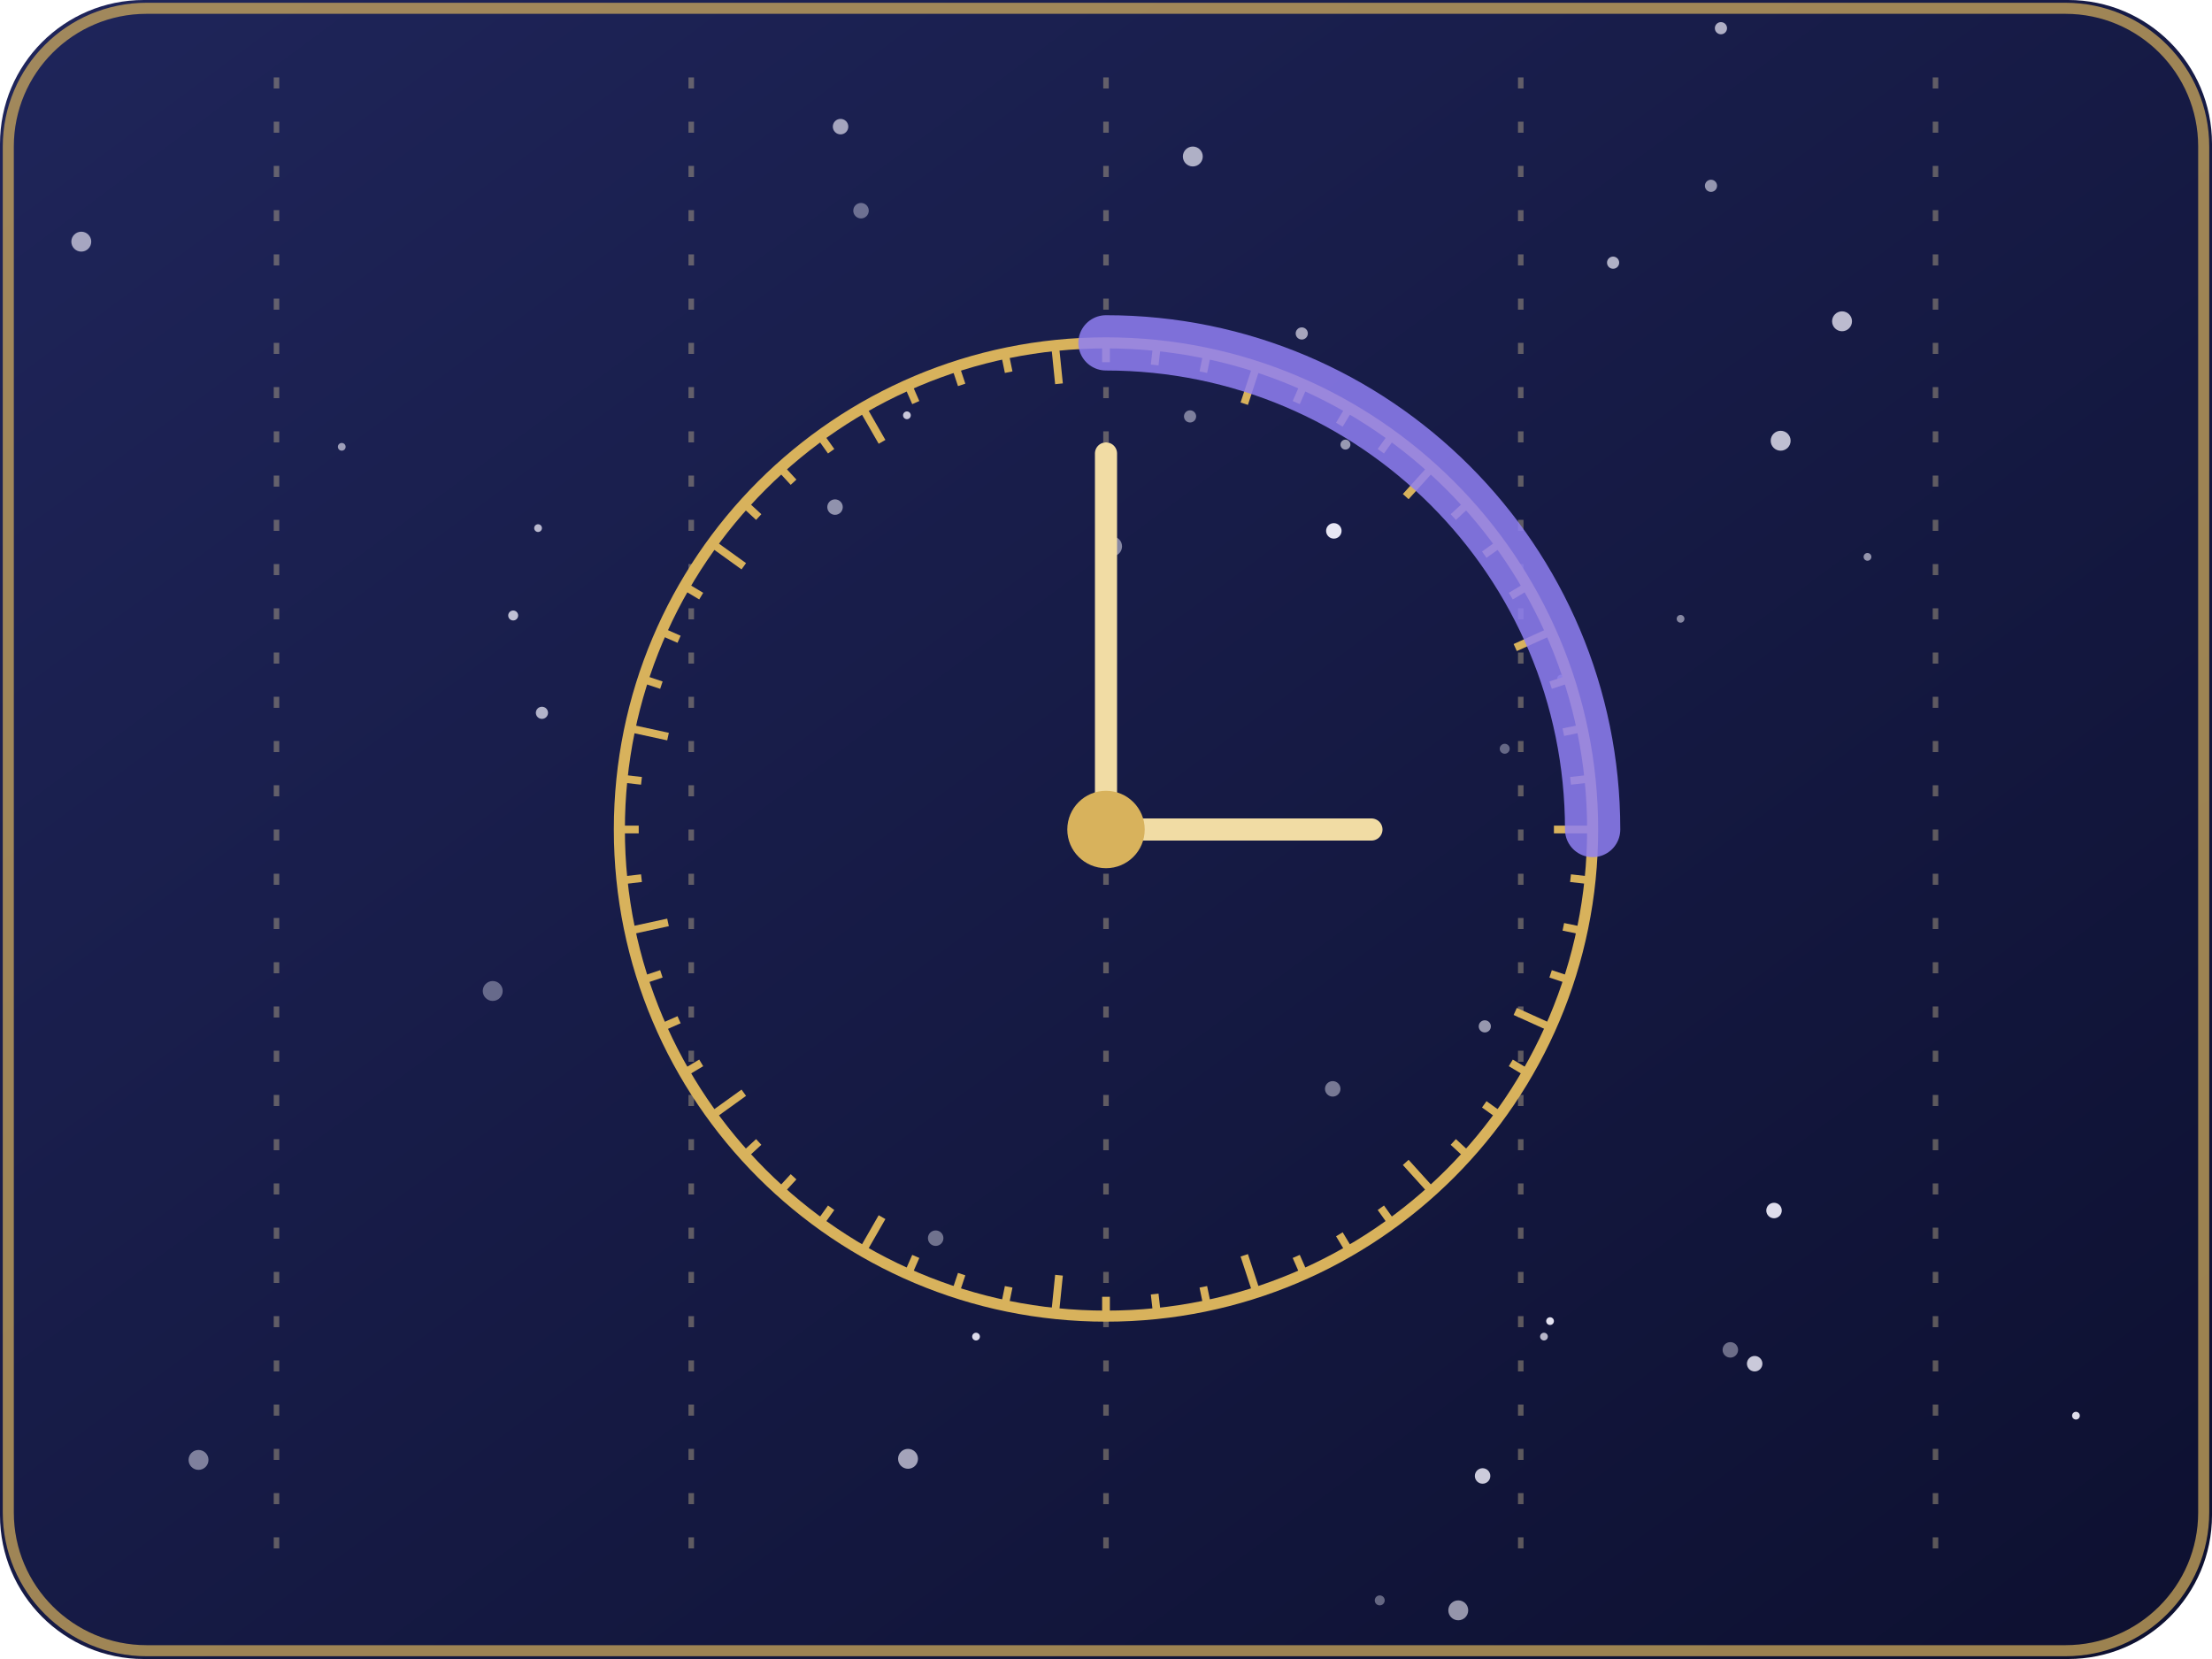
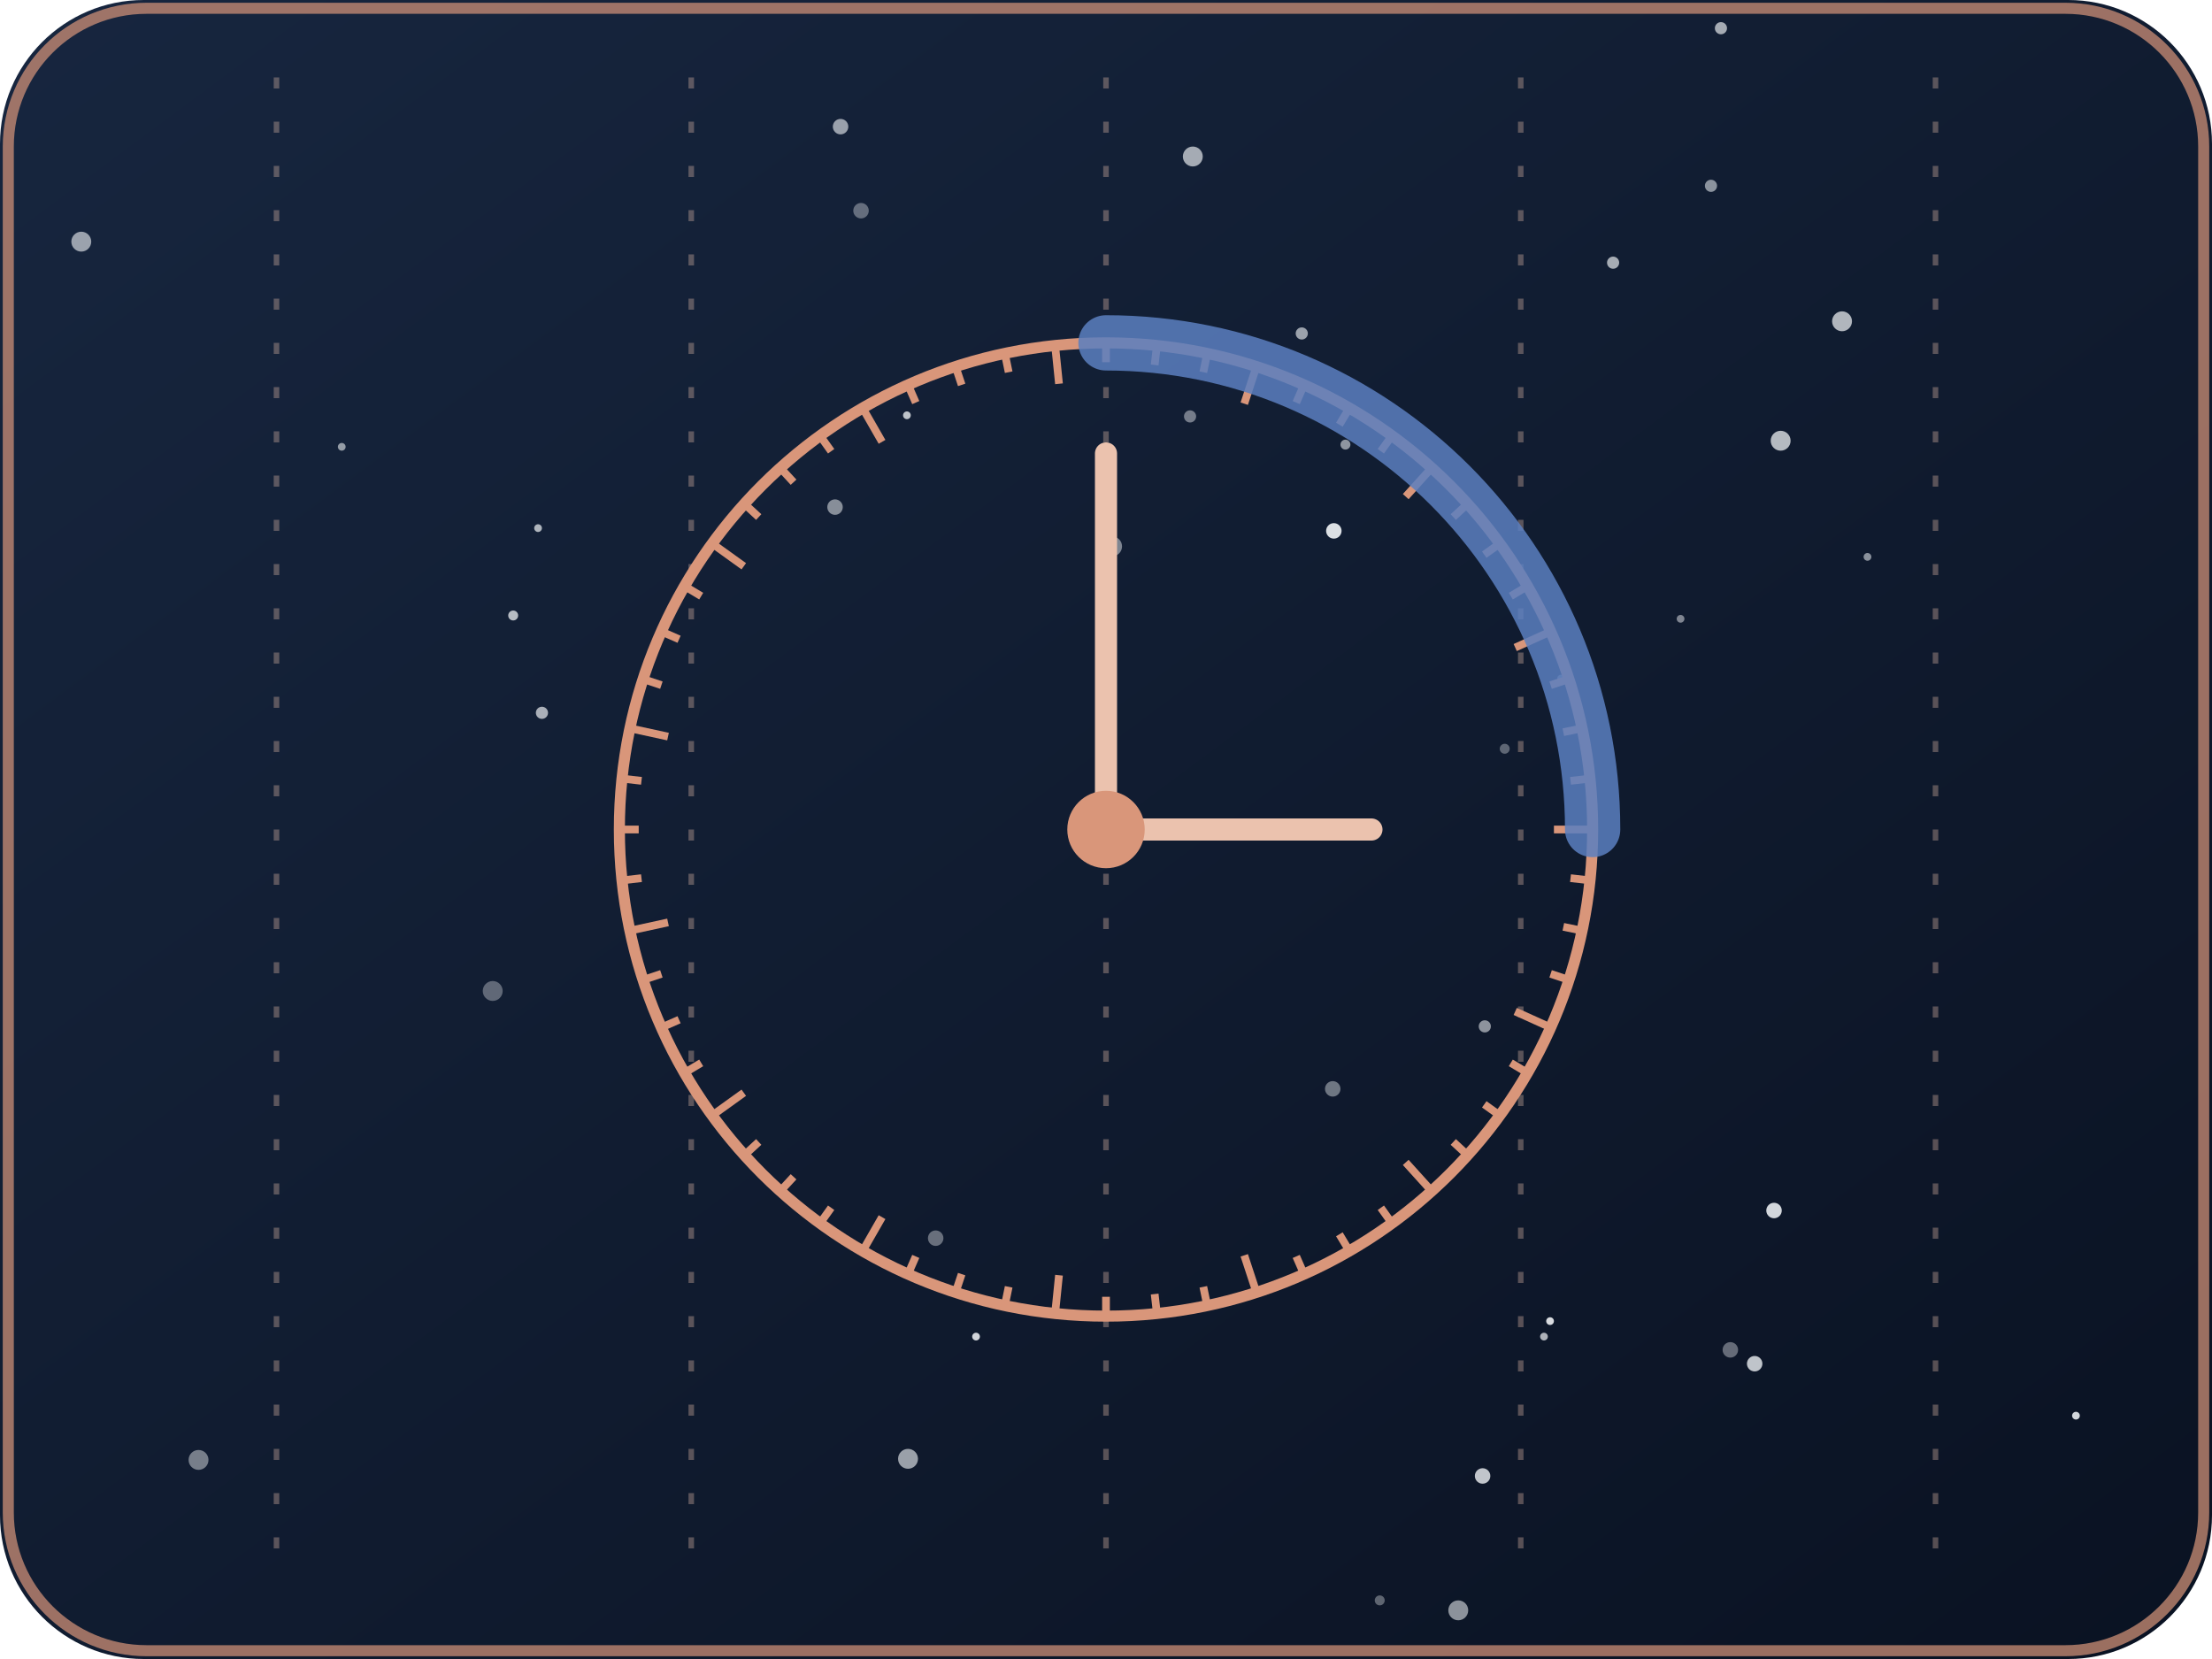
<svg xmlns="http://www.w3.org/2000/svg" viewBox="0 0 400 300" width="400" height="300" role="img" aria-hidden="true">
  <defs>
    <linearGradient id="g" x1="0" y1="0" x2="1" y2="1">
-       <stop offset="0" stop-color="#1f255a" />
-       <stop offset="1" stop-color="#0d1030" />
+       <stop offset="0" stop-color="#17263f" />
+       <stop offset="1" stop-color="#0a1222" />
    </linearGradient>
  </defs>
  <rect width="400" height="300" rx="26" fill="url(#g)" />
-   <circle cx="317.3" cy="246.6" r="1.4" fill="#f5f3ff" opacity="0.81" />
-   <circle cx="14.7" cy="43.7" r="1.8" fill="#f5f3ff" opacity="0.63" />
-   <circle cx="303.9" cy="111.9" r="0.7" fill="#f5f3ff" opacity="0.51" />
-   <circle cx="320.8" cy="218.9" r="1.4" fill="#f5f3ff" opacity="0.90" />
-   <circle cx="215.7" cy="28.3" r="1.8" fill="#f5f3ff" opacity="0.68" />
-   <circle cx="322.0" cy="79.7" r="1.8" fill="#f5f3ff" opacity="0.76" />
-   <circle cx="337.7" cy="100.7" r="0.7" fill="#f5f3ff" opacity="0.57" />
-   <circle cx="164.0" cy="75.1" r="0.7" fill="#f5f3ff" opacity="0.80" />
-   <circle cx="280.3" cy="238.9" r="0.7" fill="#f5f3ff" opacity="0.92" />
-   <circle cx="235.4" cy="60.3" r="1.1" fill="#f5f3ff" opacity="0.64" />
-   <circle cx="333.1" cy="58.1" r="1.8" fill="#f5f3ff" opacity="0.74" />
-   <circle cx="279.2" cy="241.7" r="0.7" fill="#f5f3ff" opacity="0.73" />
-   <circle cx="98.0" cy="128.9" r="1.1" fill="#f5f3ff" opacity="0.70" />
-   <circle cx="35.9" cy="264.0" r="1.8" fill="#f5f3ff" opacity="0.47" />
-   <circle cx="243.3" cy="80.4" r="0.9" fill="#f5f3ff" opacity="0.58" />
-   <circle cx="89.1" cy="179.2" r="1.8" fill="#f5f3ff" opacity="0.36" />
-   <circle cx="311.2" cy="5.1" r="1.1" fill="#f5f3ff" opacity="0.68" />
-   <circle cx="268.5" cy="185.6" r="1.1" fill="#f5f3ff" opacity="0.58" />
-   <circle cx="155.7" cy="38.1" r="1.4" fill="#f5f3ff" opacity="0.38" />
-   <circle cx="169.2" cy="223.9" r="1.4" fill="#f5f3ff" opacity="0.41" />
-   <circle cx="176.5" cy="241.7" r="0.7" fill="#f5f3ff" opacity="0.89" />
-   <circle cx="268.1" cy="266.9" r="1.4" fill="#f5f3ff" opacity="0.82" />
-   <circle cx="152.0" cy="22.9" r="1.4" fill="#f5f3ff" opacity="0.63" />
-   <circle cx="282.3" cy="122.7" r="0.7" fill="#f5f3ff" opacity="0.47" />
-   <circle cx="272.1" cy="135.4" r="0.9" fill="#f5f3ff" opacity="0.36" />
-   <circle cx="215.2" cy="75.3" r="1.1" fill="#f5f3ff" opacity="0.46" />
-   <circle cx="201.1" cy="98.8" r="1.8" fill="#f5f3ff" opacity="0.50" />
-   <circle cx="164.2" cy="263.8" r="1.8" fill="#f5f3ff" opacity="0.64" />
-   <circle cx="241.0" cy="196.9" r="1.4" fill="#f5f3ff" opacity="0.44" />
-   <circle cx="151.0" cy="91.7" r="1.4" fill="#f5f3ff" opacity="0.54" />
-   <circle cx="263.7" cy="291.2" r="1.8" fill="#f5f3ff" opacity="0.58" />
-   <circle cx="241.2" cy="96.0" r="1.4" fill="#f5f3ff" opacity="0.94" />
-   <circle cx="291.7" cy="47.5" r="1.1" fill="#f5f3ff" opacity="0.69" />
-   <circle cx="249.5" cy="289.4" r="0.9" fill="#f5f3ff" opacity="0.37" />
-   <circle cx="309.4" cy="33.6" r="1.1" fill="#f5f3ff" opacity="0.57" />
-   <circle cx="375.4" cy="256.0" r="0.7" fill="#f5f3ff" opacity="0.90" />
-   <circle cx="61.8" cy="80.8" r="0.7" fill="#f5f3ff" opacity="0.60" />
-   <circle cx="312.9" cy="244.1" r="1.4" fill="#f5f3ff" opacity="0.40" />
-   <circle cx="92.8" cy="111.3" r="0.9" fill="#f5f3ff" opacity="0.76" />
-   <circle cx="97.3" cy="95.5" r="0.7" fill="#f5f3ff" opacity="0.73" />
-   <g fill="none" stroke="rgba(241,220,164,.34)" stroke-width="1">
+   <circle cx="317.3" cy="246.6" r="1.4" fill="#e9ecef" opacity="0.81" />
+   <circle cx="14.7" cy="43.7" r="1.8" fill="#e9ecef" opacity="0.63" />
+   <circle cx="303.9" cy="111.9" r="0.7" fill="#e9ecef" opacity="0.51" />
+   <circle cx="320.8" cy="218.9" r="1.4" fill="#e9ecef" opacity="0.90" />
+   <circle cx="215.7" cy="28.3" r="1.8" fill="#e9ecef" opacity="0.68" />
+   <circle cx="322.0" cy="79.7" r="1.8" fill="#e9ecef" opacity="0.76" />
+   <circle cx="337.7" cy="100.7" r="0.7" fill="#e9ecef" opacity="0.57" />
+   <circle cx="164.0" cy="75.1" r="0.7" fill="#e9ecef" opacity="0.80" />
+   <circle cx="280.3" cy="238.9" r="0.7" fill="#e9ecef" opacity="0.92" />
+   <circle cx="235.4" cy="60.3" r="1.1" fill="#e9ecef" opacity="0.64" />
+   <circle cx="333.1" cy="58.1" r="1.8" fill="#e9ecef" opacity="0.74" />
+   <circle cx="279.2" cy="241.7" r="0.7" fill="#e9ecef" opacity="0.73" />
+   <circle cx="98.0" cy="128.9" r="1.1" fill="#e9ecef" opacity="0.70" />
+   <circle cx="35.9" cy="264.0" r="1.8" fill="#e9ecef" opacity="0.47" />
+   <circle cx="243.3" cy="80.4" r="0.9" fill="#e9ecef" opacity="0.58" />
+   <circle cx="89.1" cy="179.2" r="1.8" fill="#e9ecef" opacity="0.36" />
+   <circle cx="311.2" cy="5.1" r="1.1" fill="#e9ecef" opacity="0.68" />
+   <circle cx="268.5" cy="185.6" r="1.1" fill="#e9ecef" opacity="0.58" />
+   <circle cx="155.7" cy="38.1" r="1.4" fill="#e9ecef" opacity="0.38" />
+   <circle cx="169.2" cy="223.9" r="1.4" fill="#e9ecef" opacity="0.41" />
+   <circle cx="176.5" cy="241.7" r="0.7" fill="#e9ecef" opacity="0.89" />
+   <circle cx="268.1" cy="266.9" r="1.4" fill="#e9ecef" opacity="0.82" />
+   <circle cx="152.0" cy="22.9" r="1.4" fill="#e9ecef" opacity="0.63" />
+   <circle cx="282.3" cy="122.7" r="0.7" fill="#e9ecef" opacity="0.47" />
+   <circle cx="272.1" cy="135.4" r="0.9" fill="#e9ecef" opacity="0.36" />
+   <circle cx="215.2" cy="75.3" r="1.1" fill="#e9ecef" opacity="0.46" />
+   <circle cx="201.1" cy="98.8" r="1.8" fill="#e9ecef" opacity="0.50" />
+   <circle cx="164.2" cy="263.8" r="1.8" fill="#e9ecef" opacity="0.64" />
+   <circle cx="241.0" cy="196.9" r="1.4" fill="#e9ecef" opacity="0.44" />
+   <circle cx="151.0" cy="91.7" r="1.4" fill="#e9ecef" opacity="0.54" />
+   <circle cx="263.7" cy="291.2" r="1.8" fill="#e9ecef" opacity="0.58" />
+   <circle cx="241.2" cy="96.0" r="1.4" fill="#e9ecef" opacity="0.94" />
+   <circle cx="291.7" cy="47.5" r="1.1" fill="#e9ecef" opacity="0.69" />
+   <circle cx="249.5" cy="289.4" r="0.9" fill="#e9ecef" opacity="0.37" />
+   <circle cx="309.4" cy="33.6" r="1.1" fill="#e9ecef" opacity="0.57" />
+   <circle cx="375.4" cy="256.0" r="0.7" fill="#e9ecef" opacity="0.90" />
+   <circle cx="61.8" cy="80.8" r="0.7" fill="#e9ecef" opacity="0.60" />
+   <circle cx="312.9" cy="244.1" r="1.4" fill="#e9ecef" opacity="0.40" />
+   <circle cx="92.8" cy="111.3" r="0.9" fill="#e9ecef" opacity="0.76" />
+   <circle cx="97.3" cy="95.5" r="0.7" fill="#e9ecef" opacity="0.73" />
+   <g fill="none" stroke="rgba(235,194,174,.34)" stroke-width="1">
    <line x1="50" y1="14" x2="50" y2="286" stroke-dasharray="2 6" />
    <line x1="125" y1="14" x2="125" y2="286" stroke-dasharray="2 6" />
    <line x1="200" y1="14" x2="200" y2="286" stroke-dasharray="2 6" />
    <line x1="275" y1="14" x2="275" y2="286" stroke-dasharray="2 6" />
    <line x1="350" y1="14" x2="350" y2="286" stroke-dasharray="2 6" />
  </g>
-   <circle cx="200" cy="150" r="88" fill="none" stroke="#d8b25c" stroke-width="2" />
-   <g stroke="#d8b25c" stroke-width="1.4">
+   <circle cx="200" cy="150" r="88" fill="none" stroke="#d9967a" stroke-width="2" />
+   <g stroke="#d9967a" stroke-width="1.4">
    <line x1="288.0" y1="150.0" x2="281.0" y2="150.0" />
    <line x1="287.5" y1="159.2" x2="284.0" y2="158.8" />
    <line x1="286.1" y1="168.3" x2="282.7" y2="167.6" />
    <line x1="283.7" y1="177.2" x2="280.4" y2="176.1" />
    <line x1="280.4" y1="185.8" x2="274.0" y2="182.9" />
    <line x1="276.2" y1="194.0" x2="273.2" y2="192.2" />
    <line x1="271.2" y1="201.7" x2="268.4" y2="199.7" />
    <line x1="265.4" y1="208.9" x2="262.8" y2="206.5" />
    <line x1="258.9" y1="215.4" x2="254.2" y2="210.2" />
    <line x1="251.7" y1="221.2" x2="249.7" y2="218.4" />
    <line x1="244.0" y1="226.2" x2="242.2" y2="223.2" />
    <line x1="235.8" y1="230.4" x2="234.4" y2="227.2" />
    <line x1="227.2" y1="233.7" x2="225.0" y2="227.0" />
    <line x1="218.3" y1="236.1" x2="217.6" y2="232.7" />
    <line x1="209.2" y1="237.5" x2="208.8" y2="234.0" />
    <line x1="200.0" y1="238.0" x2="200.0" y2="234.5" />
    <line x1="190.8" y1="237.5" x2="191.5" y2="230.6" />
    <line x1="181.7" y1="236.1" x2="182.4" y2="232.7" />
    <line x1="172.8" y1="233.7" x2="173.9" y2="230.4" />
    <line x1="164.2" y1="230.4" x2="165.6" y2="227.2" />
    <line x1="156.0" y1="226.2" x2="159.5" y2="220.1" />
    <line x1="148.3" y1="221.2" x2="150.3" y2="218.4" />
    <line x1="141.1" y1="215.4" x2="143.5" y2="212.8" />
    <line x1="134.6" y1="208.9" x2="137.2" y2="206.5" />
    <line x1="128.8" y1="201.7" x2="134.5" y2="197.6" />
    <line x1="123.8" y1="194.0" x2="126.8" y2="192.2" />
    <line x1="119.6" y1="185.8" x2="122.8" y2="184.4" />
    <line x1="116.3" y1="177.2" x2="119.6" y2="176.1" />
    <line x1="113.9" y1="168.3" x2="120.8" y2="166.8" />
    <line x1="112.5" y1="159.2" x2="116.0" y2="158.8" />
    <line x1="112.0" y1="150.0" x2="115.5" y2="150.0" />
    <line x1="112.5" y1="140.8" x2="116.0" y2="141.2" />
    <line x1="113.9" y1="131.7" x2="120.8" y2="133.2" />
    <line x1="116.3" y1="122.8" x2="119.6" y2="123.9" />
    <line x1="119.6" y1="114.2" x2="122.8" y2="115.6" />
    <line x1="123.8" y1="106.0" x2="126.8" y2="107.8" />
    <line x1="128.8" y1="98.3" x2="134.5" y2="102.4" />
    <line x1="134.6" y1="91.1" x2="137.2" y2="93.5" />
    <line x1="141.1" y1="84.6" x2="143.5" y2="87.2" />
    <line x1="148.3" y1="78.8" x2="150.3" y2="81.6" />
    <line x1="156.0" y1="73.8" x2="159.5" y2="79.9" />
    <line x1="164.2" y1="69.6" x2="165.6" y2="72.8" />
    <line x1="172.8" y1="66.3" x2="173.9" y2="69.6" />
    <line x1="181.7" y1="63.9" x2="182.4" y2="67.3" />
    <line x1="190.8" y1="62.5" x2="191.5" y2="69.4" />
    <line x1="200.0" y1="62.0" x2="200.0" y2="65.5" />
    <line x1="209.2" y1="62.5" x2="208.8" y2="66.0" />
    <line x1="218.3" y1="63.9" x2="217.6" y2="67.3" />
    <line x1="227.2" y1="66.3" x2="225.0" y2="73.0" />
    <line x1="235.8" y1="69.6" x2="234.4" y2="72.8" />
    <line x1="244.0" y1="73.8" x2="242.2" y2="76.8" />
    <line x1="251.7" y1="78.8" x2="249.7" y2="81.6" />
    <line x1="258.9" y1="84.6" x2="254.2" y2="89.8" />
    <line x1="265.4" y1="91.1" x2="262.8" y2="93.5" />
    <line x1="271.2" y1="98.3" x2="268.4" y2="100.3" />
    <line x1="276.2" y1="106.0" x2="273.2" y2="107.8" />
    <line x1="280.4" y1="114.2" x2="274.0" y2="117.1" />
    <line x1="283.7" y1="122.8" x2="280.4" y2="123.9" />
    <line x1="286.1" y1="131.7" x2="282.7" y2="132.4" />
    <line x1="287.5" y1="140.8" x2="284.0" y2="141.2" />
  </g>
-   <path d="M200 62 A88 88 0 0 1 288 150" fill="none" stroke="#8f7ff2" stroke-width="10" stroke-linecap="round" opacity=".85" />
-   <g stroke="#f1dca4" stroke-width="4" stroke-linecap="round">
+   <path d="M200 62 A88 88 0 0 1 288 150" fill="none" stroke="#5b7fbf" stroke-width="10" stroke-linecap="round" opacity=".85" />
+   <g stroke="#ebc2ae" stroke-width="4" stroke-linecap="round">
    <line x1="200" y1="150" x2="200" y2="82" />
    <line x1="200" y1="150" x2="248" y2="150" />
  </g>
-   <circle cx="200" cy="150" r="7" fill="#d8b25c" />
-   <rect x="1.5" y="1.5" width="397" height="297" rx="25" fill="none" stroke="#d8b25c" stroke-width="2" opacity=".7" />
+   <circle cx="200" cy="150" r="7" fill="#d9967a" />
+   <rect x="1.5" y="1.5" width="397" height="297" rx="25" fill="none" stroke="#d9967a" stroke-width="2" opacity=".7" />
</svg>
